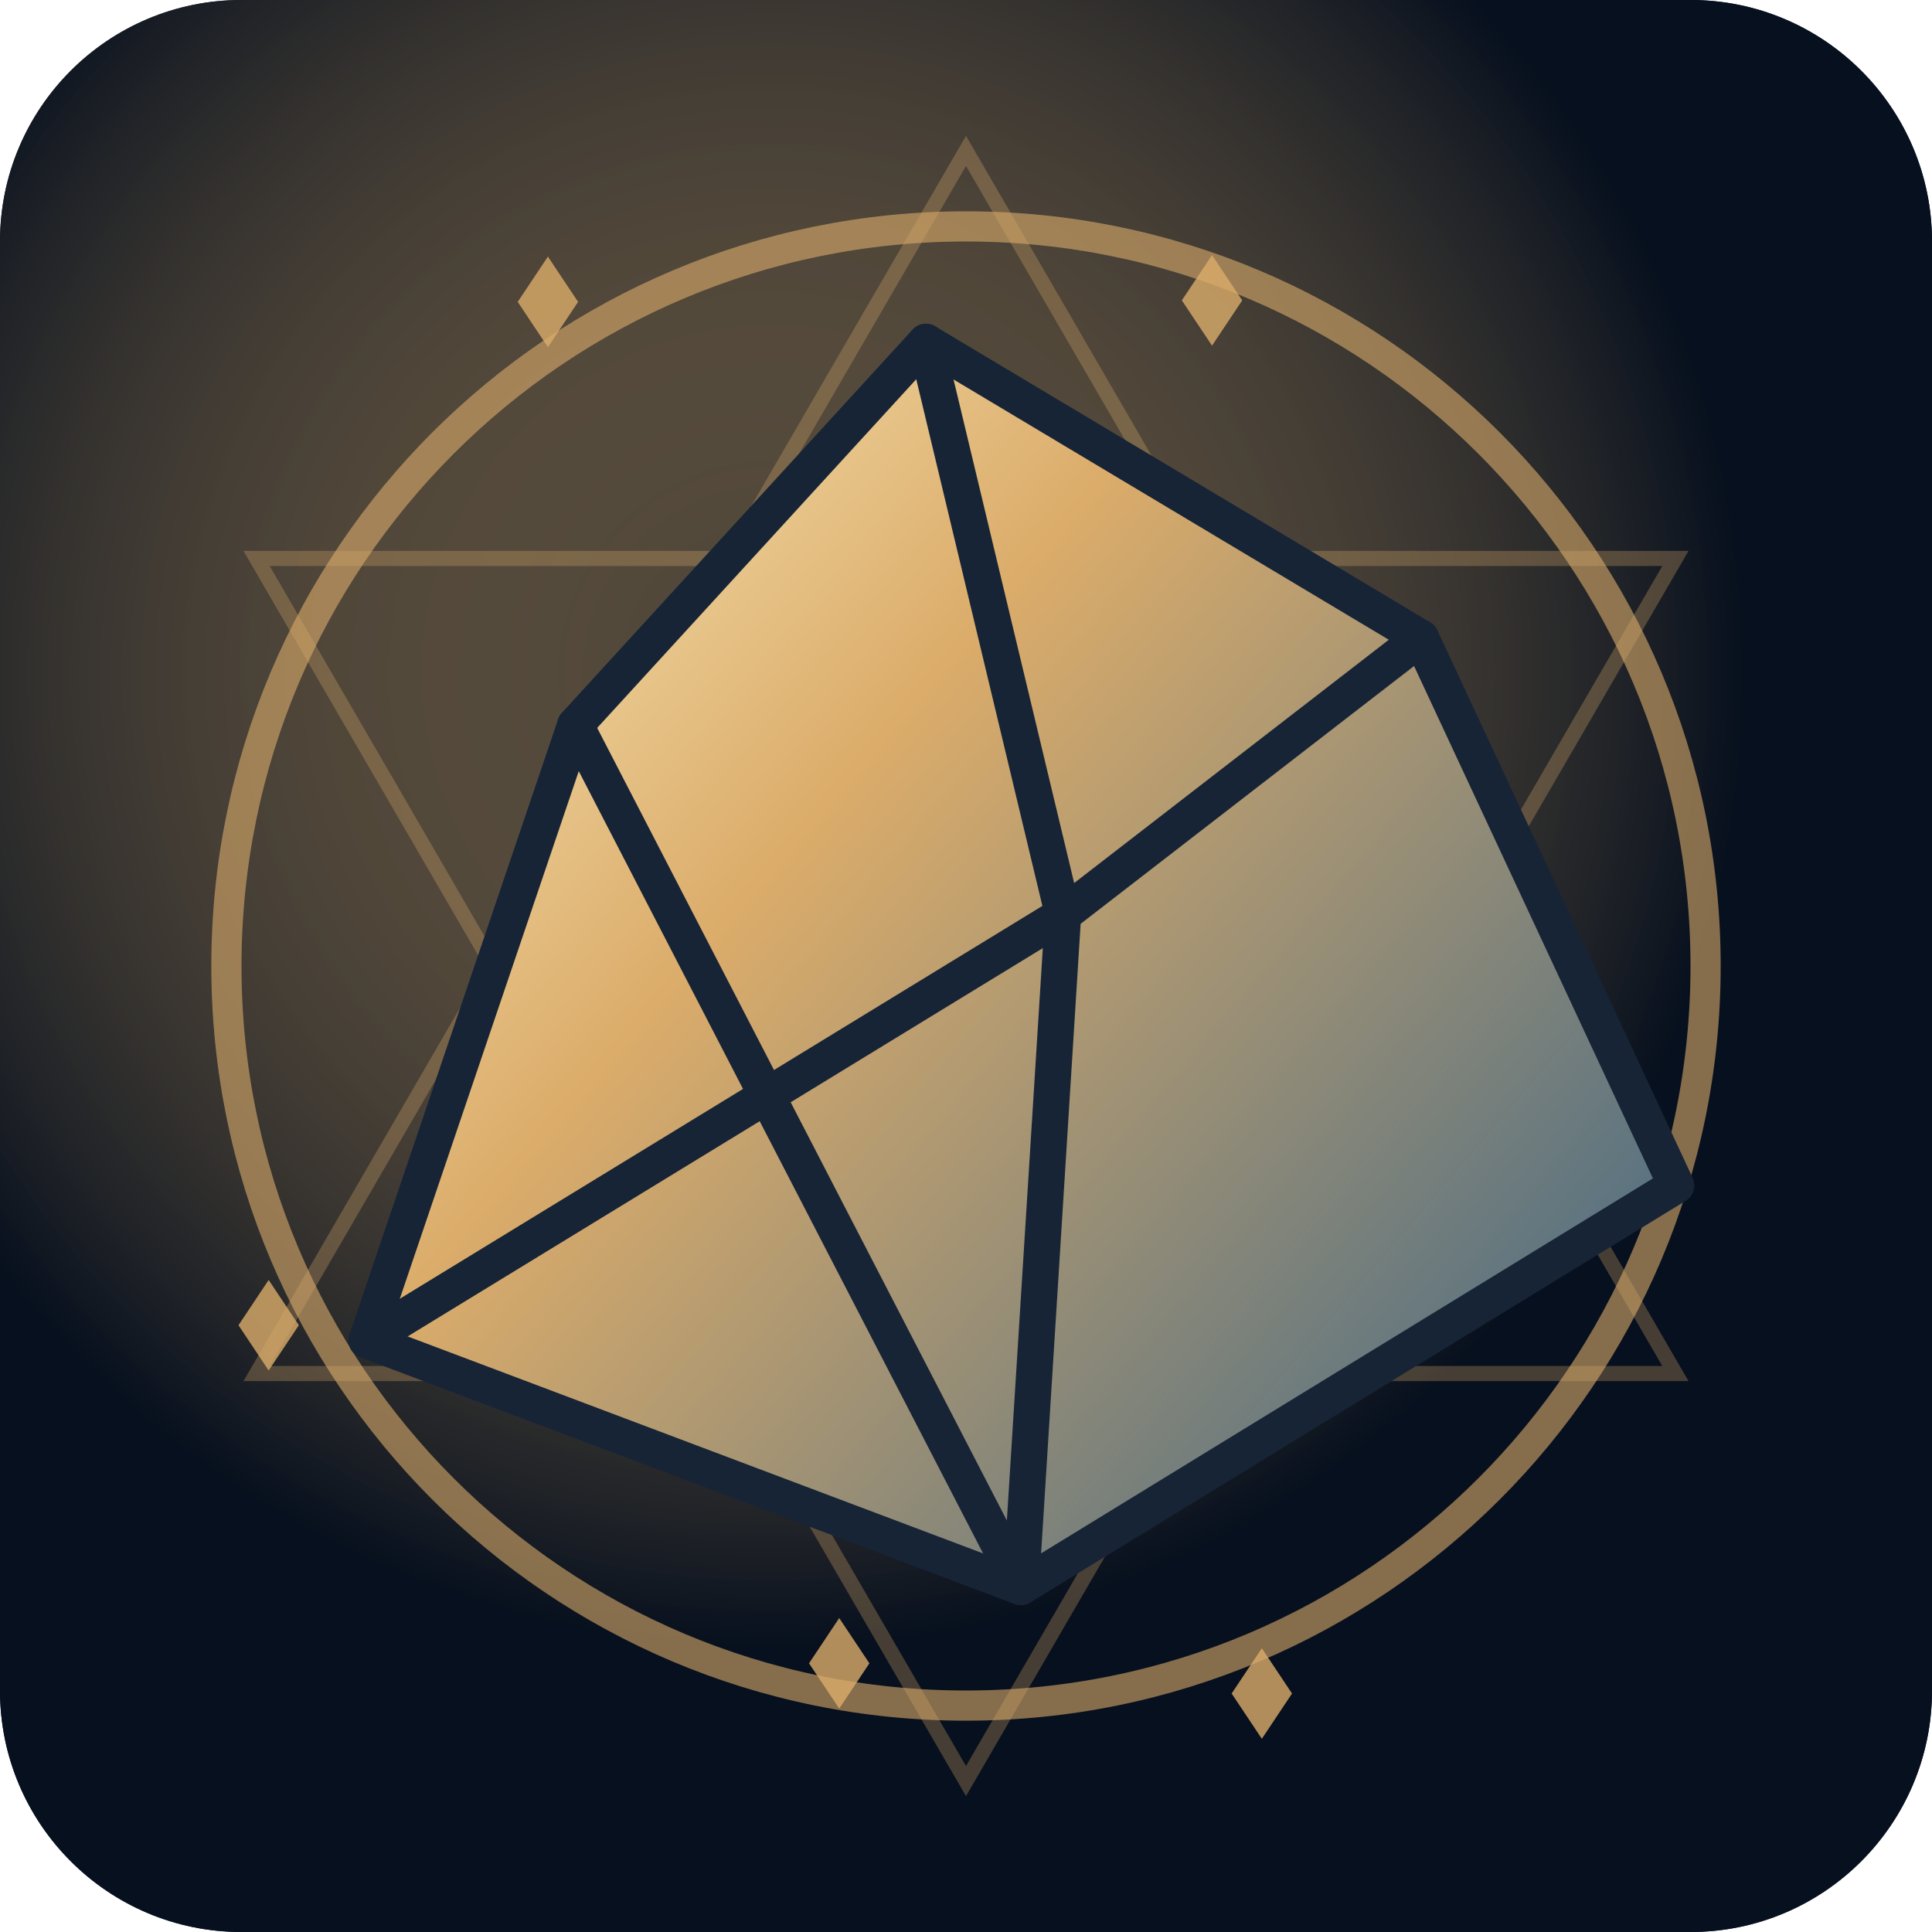
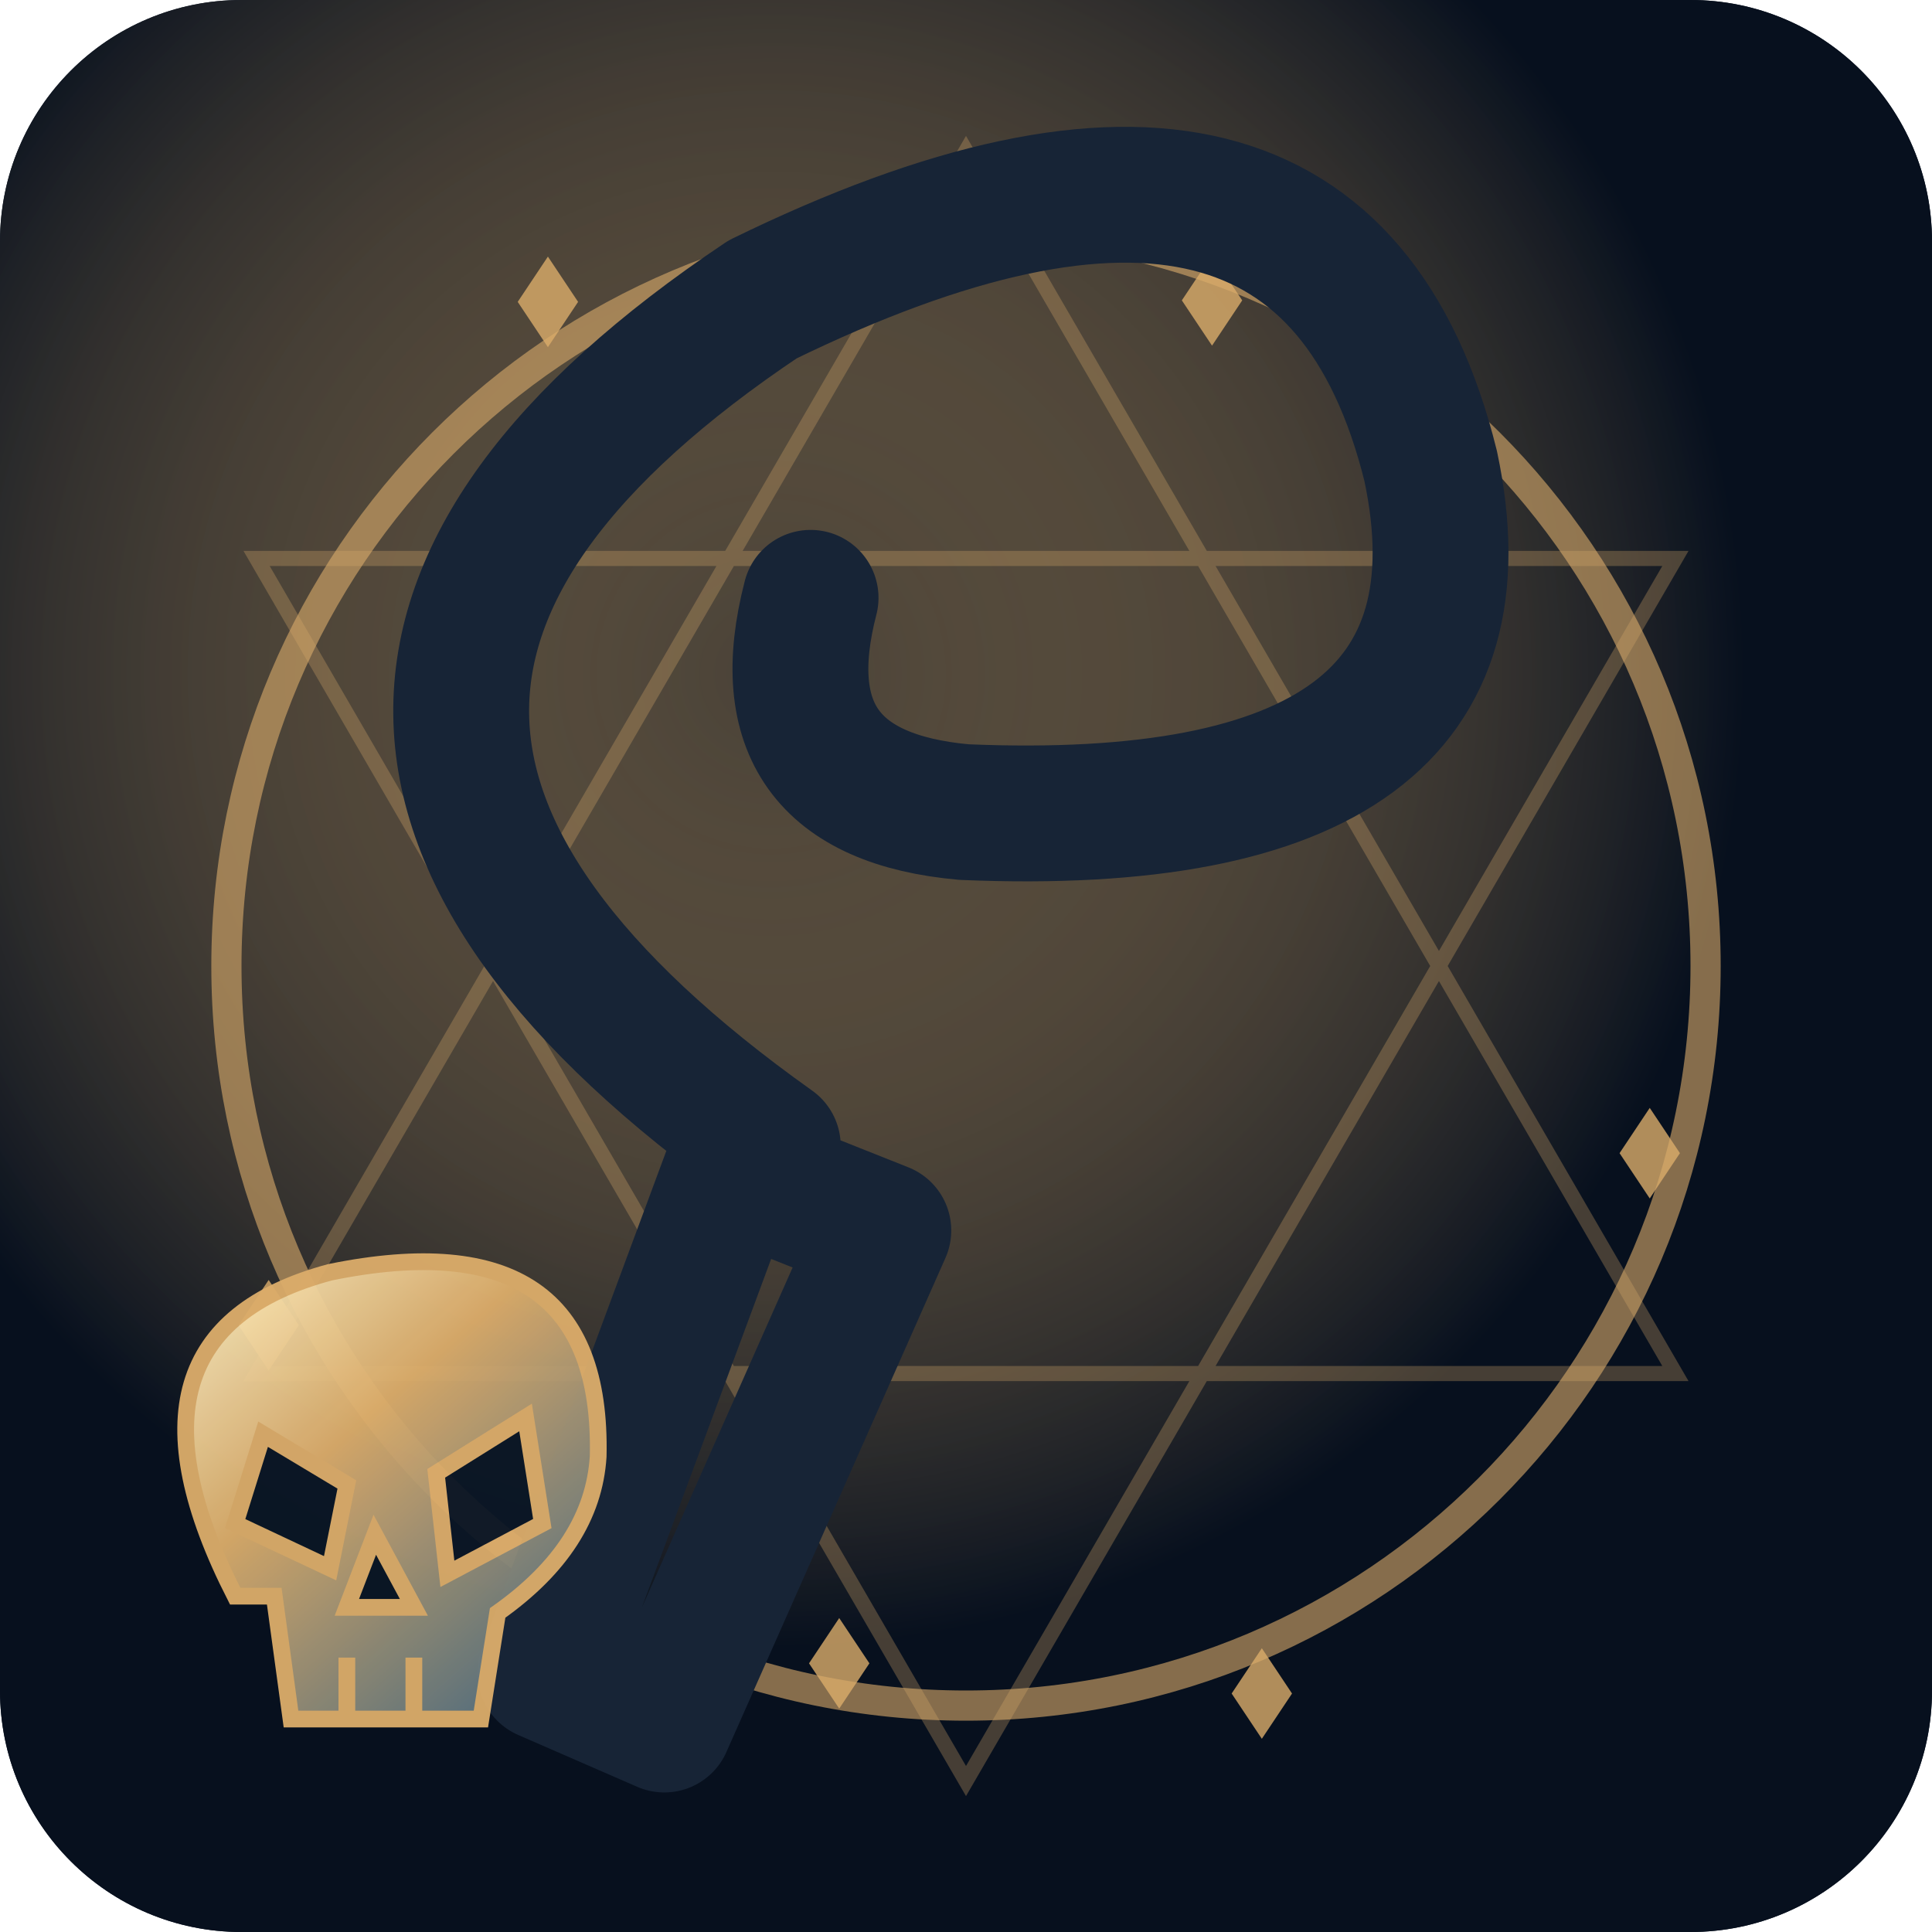
<svg xmlns="http://www.w3.org/2000/svg" viewBox="0 0 128 128">
  <defs>
    <radialGradient id="bg" cx="40%" cy="35%">
      <stop stop-color="#dbac6a" stop-opacity=".3" />
      <stop offset="1" stop-color="#07101e" />
    </radialGradient>
    <linearGradient id="metal" x2=".8" y2="1">
      <stop stop-color="#fff4c8" />
      <stop offset=".42" stop-color="#dbac6a" />
      <stop offset="1" stop-color="#547082" />
    </linearGradient>
  </defs>
  <rect width="128" height="128" rx="16" fill="#0a1422" />
  <rect width="128" height="128" rx="16" fill="url(#bg)" />
  <circle cx="64" cy="64" r="49" fill="none" stroke="#dbac6a" opacity=".6" stroke-width="2" />
  <path d="m64 10 47 81H17Zm0 108L17 37h94Z" fill="none" stroke="#dbac6a" opacity=".3" />
  <path d="m55.6 107.2 2 3-2 3-2-3Z" fill="#dbac6a" opacity=".8" />
  <path d="m36.3 17.0 2 3-2 3-2-3Z" fill="#dbac6a" opacity=".8" />
  <path d="m109.3 73.4 2 3-2 3-2-3Z" fill="#dbac6a" opacity=".8" />
  <path d="m17.8 84.8 2 3-2 3-2-3Z" fill="#dbac6a" opacity=".8" />
  <path d="m80.3 16.9 2 3-2 3-2-3Z" fill="#dbac6a" opacity=".8" />
  <path d="m83.6 109.2 2 3-2 3-2-3Z" fill="#dbac6a" opacity=".8" />
  <g transform="translate(4 4) rotate(-12 60 60)" fill="url(#metal)" stroke="#172436" stroke-width="2.4" stroke-linejoin="round" stroke-linecap="round">
-     <path d="m16 76 22-37 28-20 28 26 9 39-48 17Z" />
-     <path d="m38 39 17 62 12-43 27-13M16 76l51-18-1-39" fill="none" />
+     <path d="M23 100 42 70l9 6-21 29ZM45 69Q11 32 56 14q40-10 41 20 0 25-35 16-13-4-7-16" fill="none" stroke-width="9" />
+   </g>
+   <g transform="translate(3 78) scale(.37)" opacity=".95" fill="url(#metal)" stroke="#dbac6a" stroke-width="3">
+     <path d="M34 75Q10 28 51 17q49-10 48 33-1 16-18 28l-3 19H44l-3-22Z" />
+     <path d="m39 46 15 9-3 15-17-8ZM70 53l16-10 3 19-17 9ZM59 64l-5 13h12Z" fill="#0b1625" />
+     <path d="M54 86v12m12-12v12" fill="none" />
  </g>
</svg>
